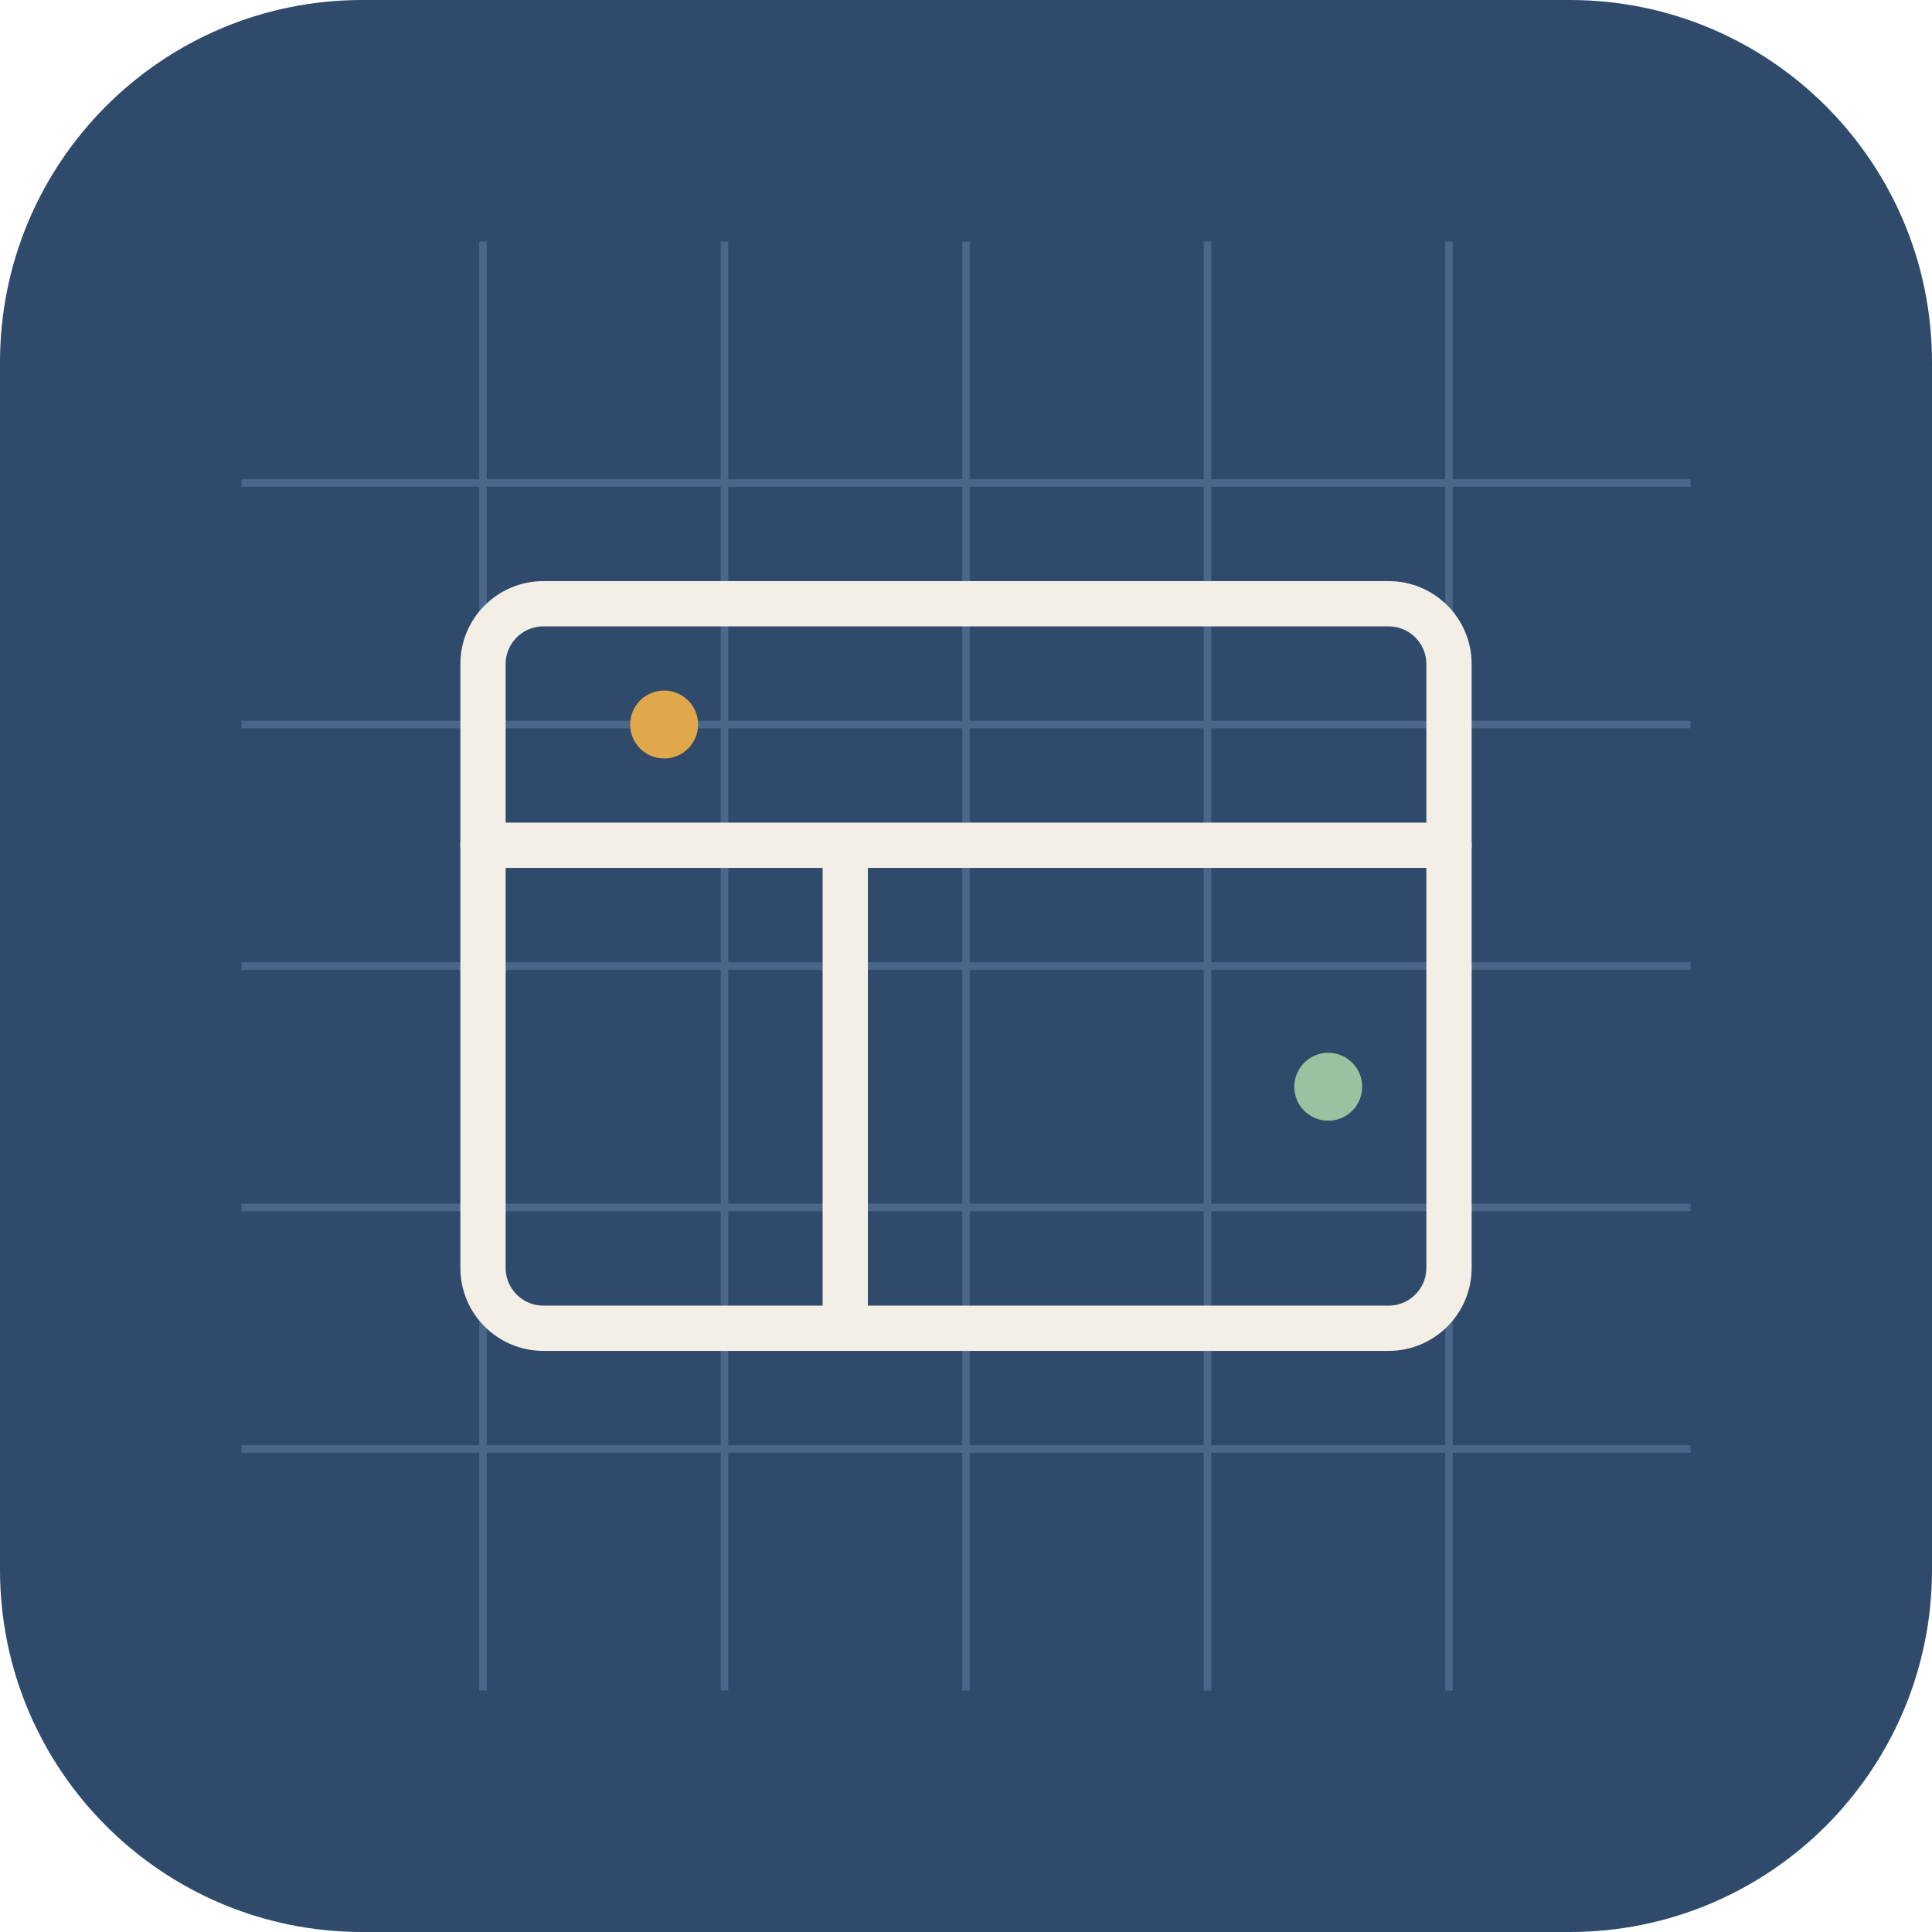
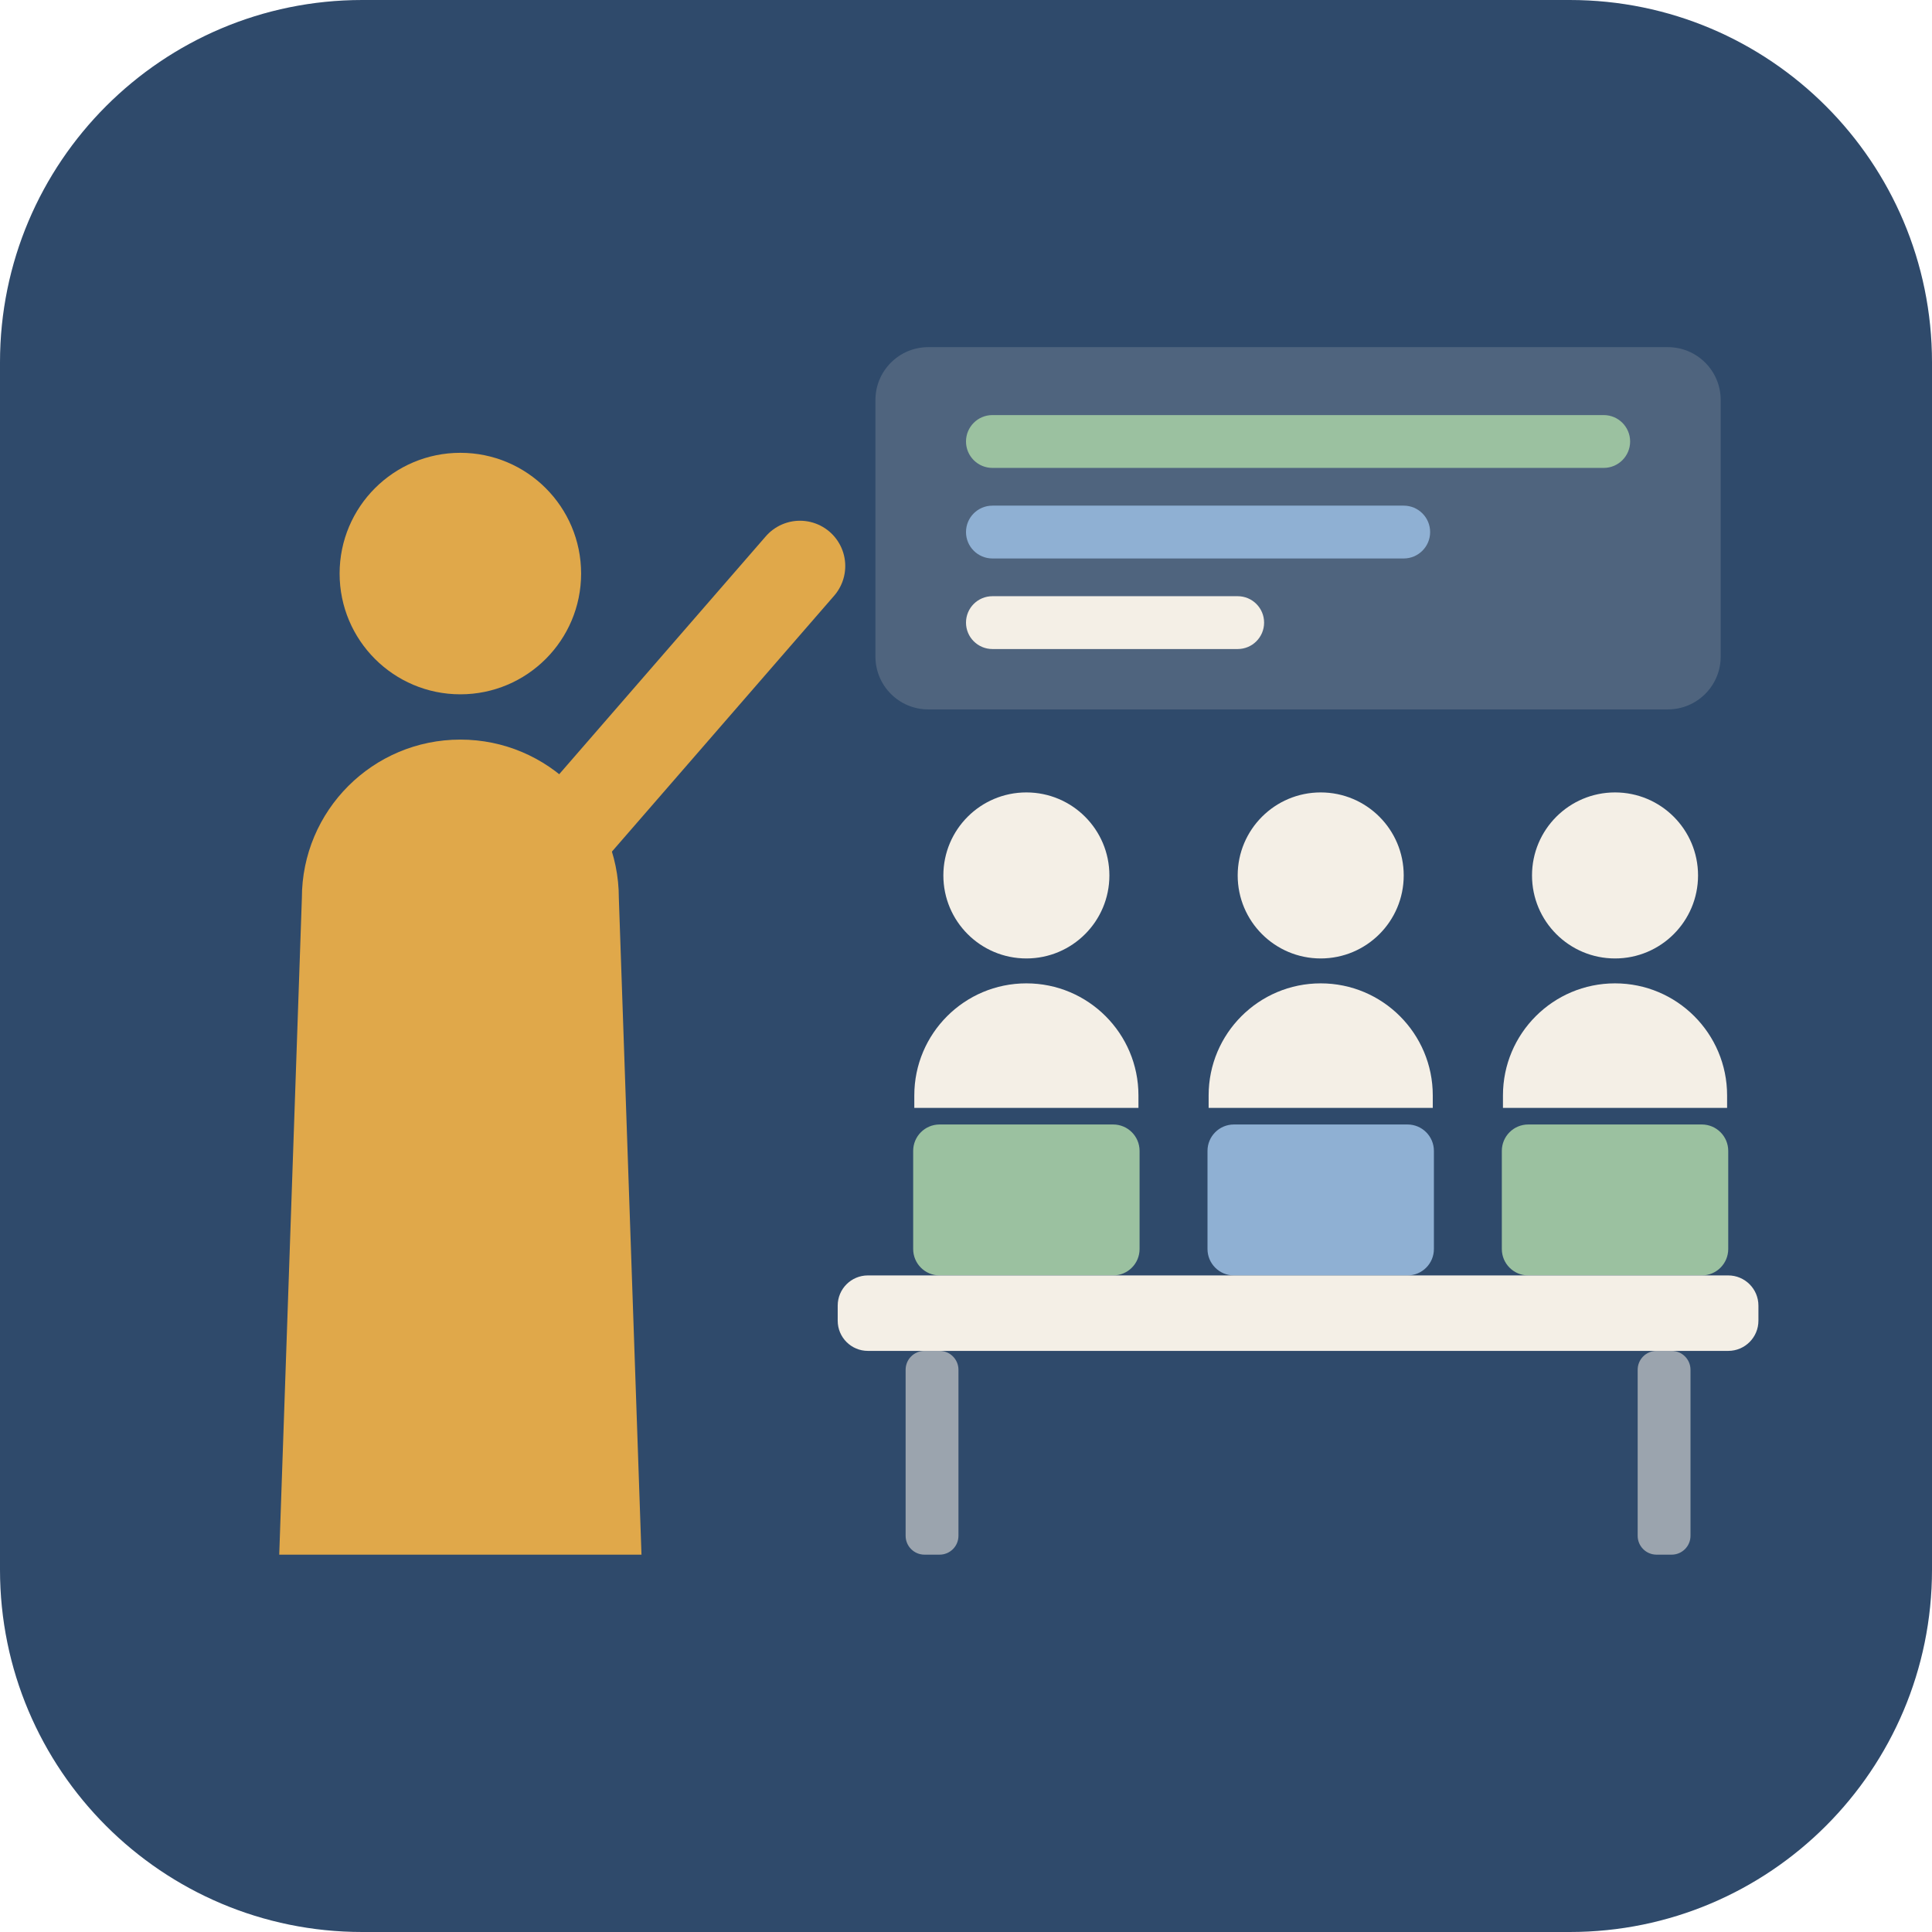
<svg xmlns="http://www.w3.org/2000/svg" width="512" height="512" viewBox="0 0 512 512">
  <rect width="512" height="512" rx="96" fill="#2f4a6b" />
-   <g stroke="#8fb0d3" stroke-opacity=".28" stroke-width="2">
-     <path d="M64 128H448M64 192H448M64 256H448M64 320H448M64 384H448M128 64V448M192 64V448M256 64V448M320 64V448M384 64V448" />
-   </g>
-   <g fill="none" stroke="#f4efe6" stroke-width="12" stroke-linejoin="round" stroke-linecap="round">
-     <rect x="128" y="160" width="256" height="192" rx="16" />
-     <path d="M128 224H384M224 224V352" />
-   </g>
-   <circle cx="176" cy="192" r="9" fill="#e0a84a" />
-   <circle cx="352" cy="288" r="9" fill="#9bc1a0" />
+   <rect x="232" y="92" width="224" height="96" rx="14" fill="#f4efe6" fill-opacity=".16" />
+   <rect x="256" y="110" width="176" height="14" rx="7.0" fill="#9bc1a0" />
+   <rect x="256" y="134" width="123" height="14" rx="7.0" fill="#8fb0d3" />
+   <rect x="256" y="158" width="79" height="14" rx="7.0" fill="#f4efe6" />
+   <circle cx="272.0" cy="232.0" r="22.0" fill="#f4efe6" />
+   <path d="M242.3,293.6 V290.3 A29.7,29.7 0 0 1 301.7,290.3 V293.6 Z" fill="#f4efe6" />
+   <rect x="242" y="298" width="60" height="40" rx="7" fill="#9bc1a0" />
+   <circle cx="350.0" cy="232.0" r="22.0" fill="#f4efe6" />
+   <path d="M320.3,293.6 V290.3 A29.7,29.7 0 0 1 379.7,290.3 V293.6 Z" fill="#f4efe6" />
+   <rect x="320" y="298" width="60" height="40" rx="7" fill="#8fb0d3" />
+   <circle cx="428.0" cy="232.0" r="22.0" fill="#f4efe6" />
+   <path d="M398.3,293.6 V290.3 A29.7,29.7 0 0 1 457.7,290.3 V293.6 Z" fill="#f4efe6" />
+   <rect x="398" y="298" width="60" height="40" rx="7" fill="#9bc1a0" />
+   <rect x="222" y="338" width="244" height="20" rx="8" fill="#f4efe6" />
+   <rect x="240" y="358" width="14" height="54" rx="5" fill="#f4efe6" fill-opacity=".55" />
+   <rect x="434" y="358" width="14" height="54" rx="5" fill="#f4efe6" fill-opacity=".55" />
+   <circle cx="122" cy="152" r="32" fill="#e0a84a" />
+   <path d="M74.0,412 L80.0,238.0 A42.0,42.0 0 0 1 164.0,238.0 L170.0,412 Q170.0,412 162.0,412 Z" fill="#e0a84a" />
+   <path d="M146,226 L212,150" stroke="#e0a84a" stroke-width="24" stroke-linecap="round" />
</svg>
